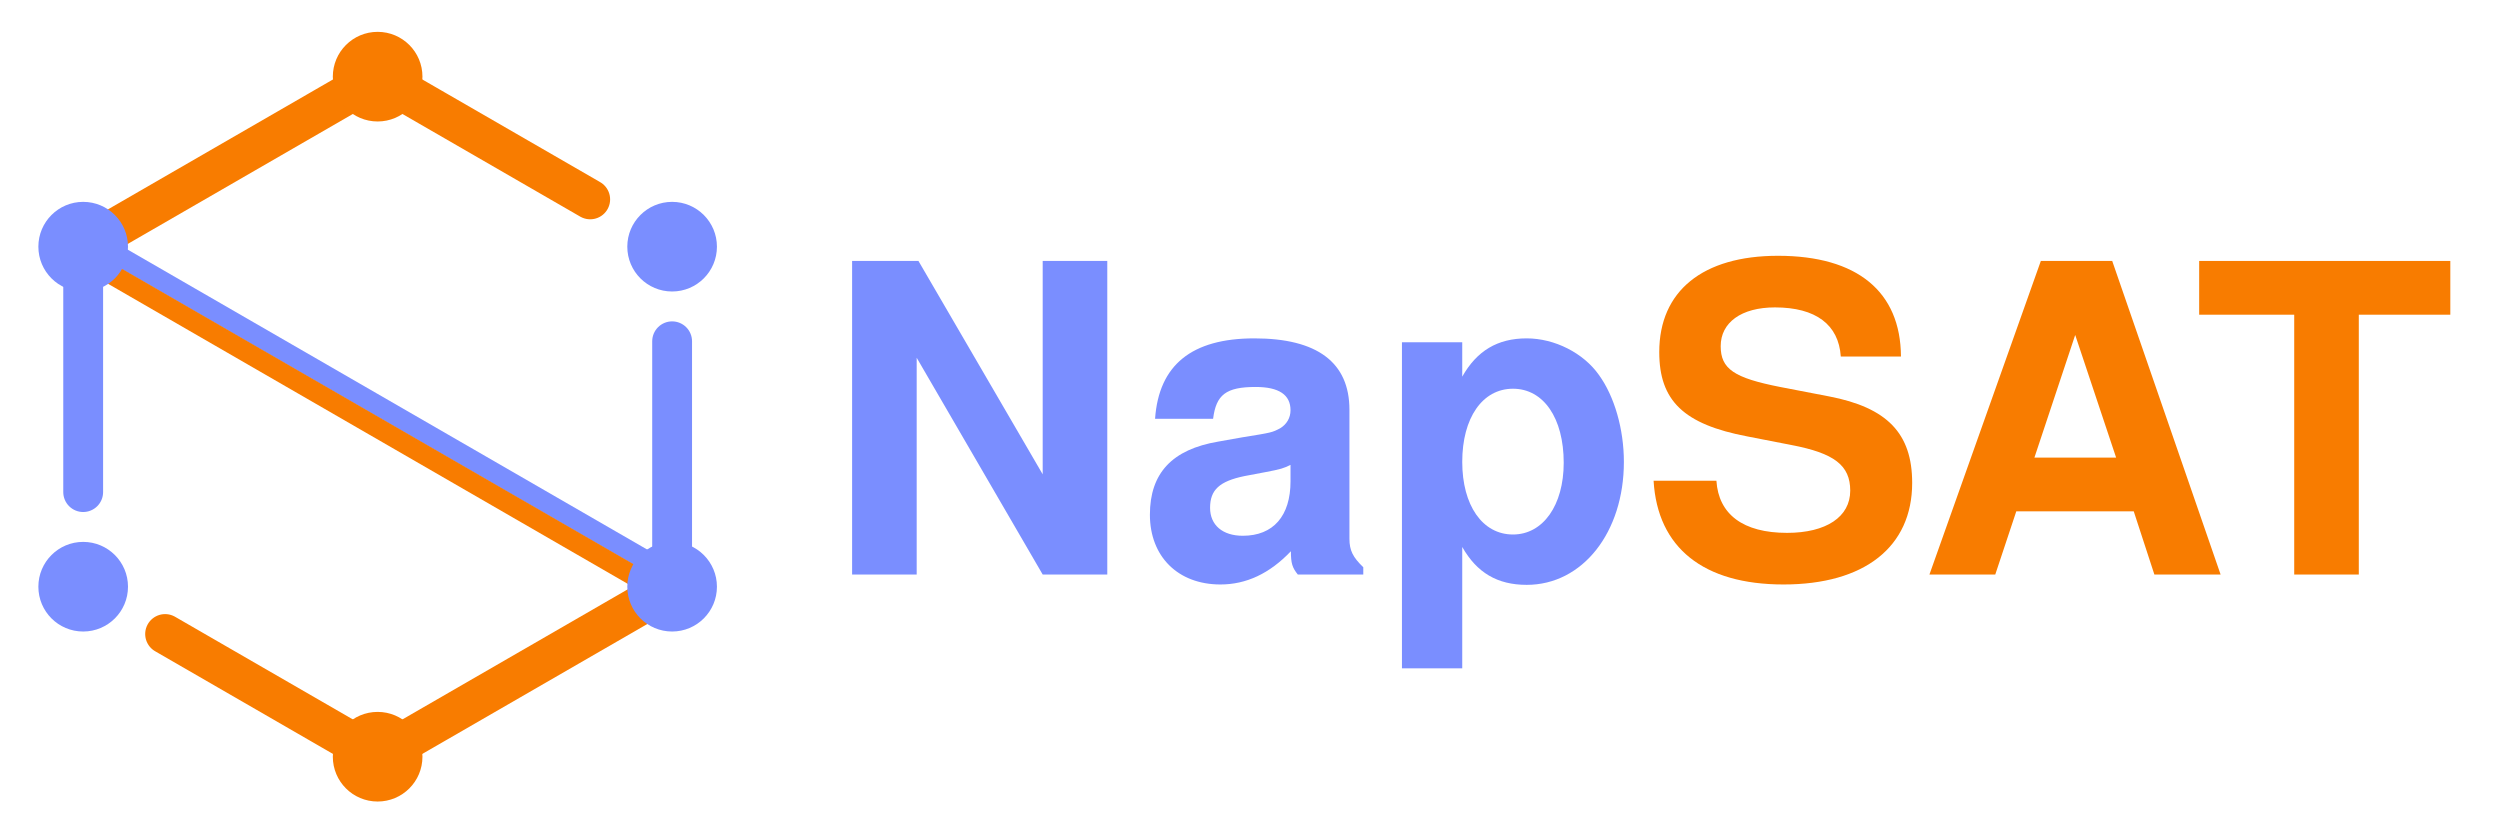
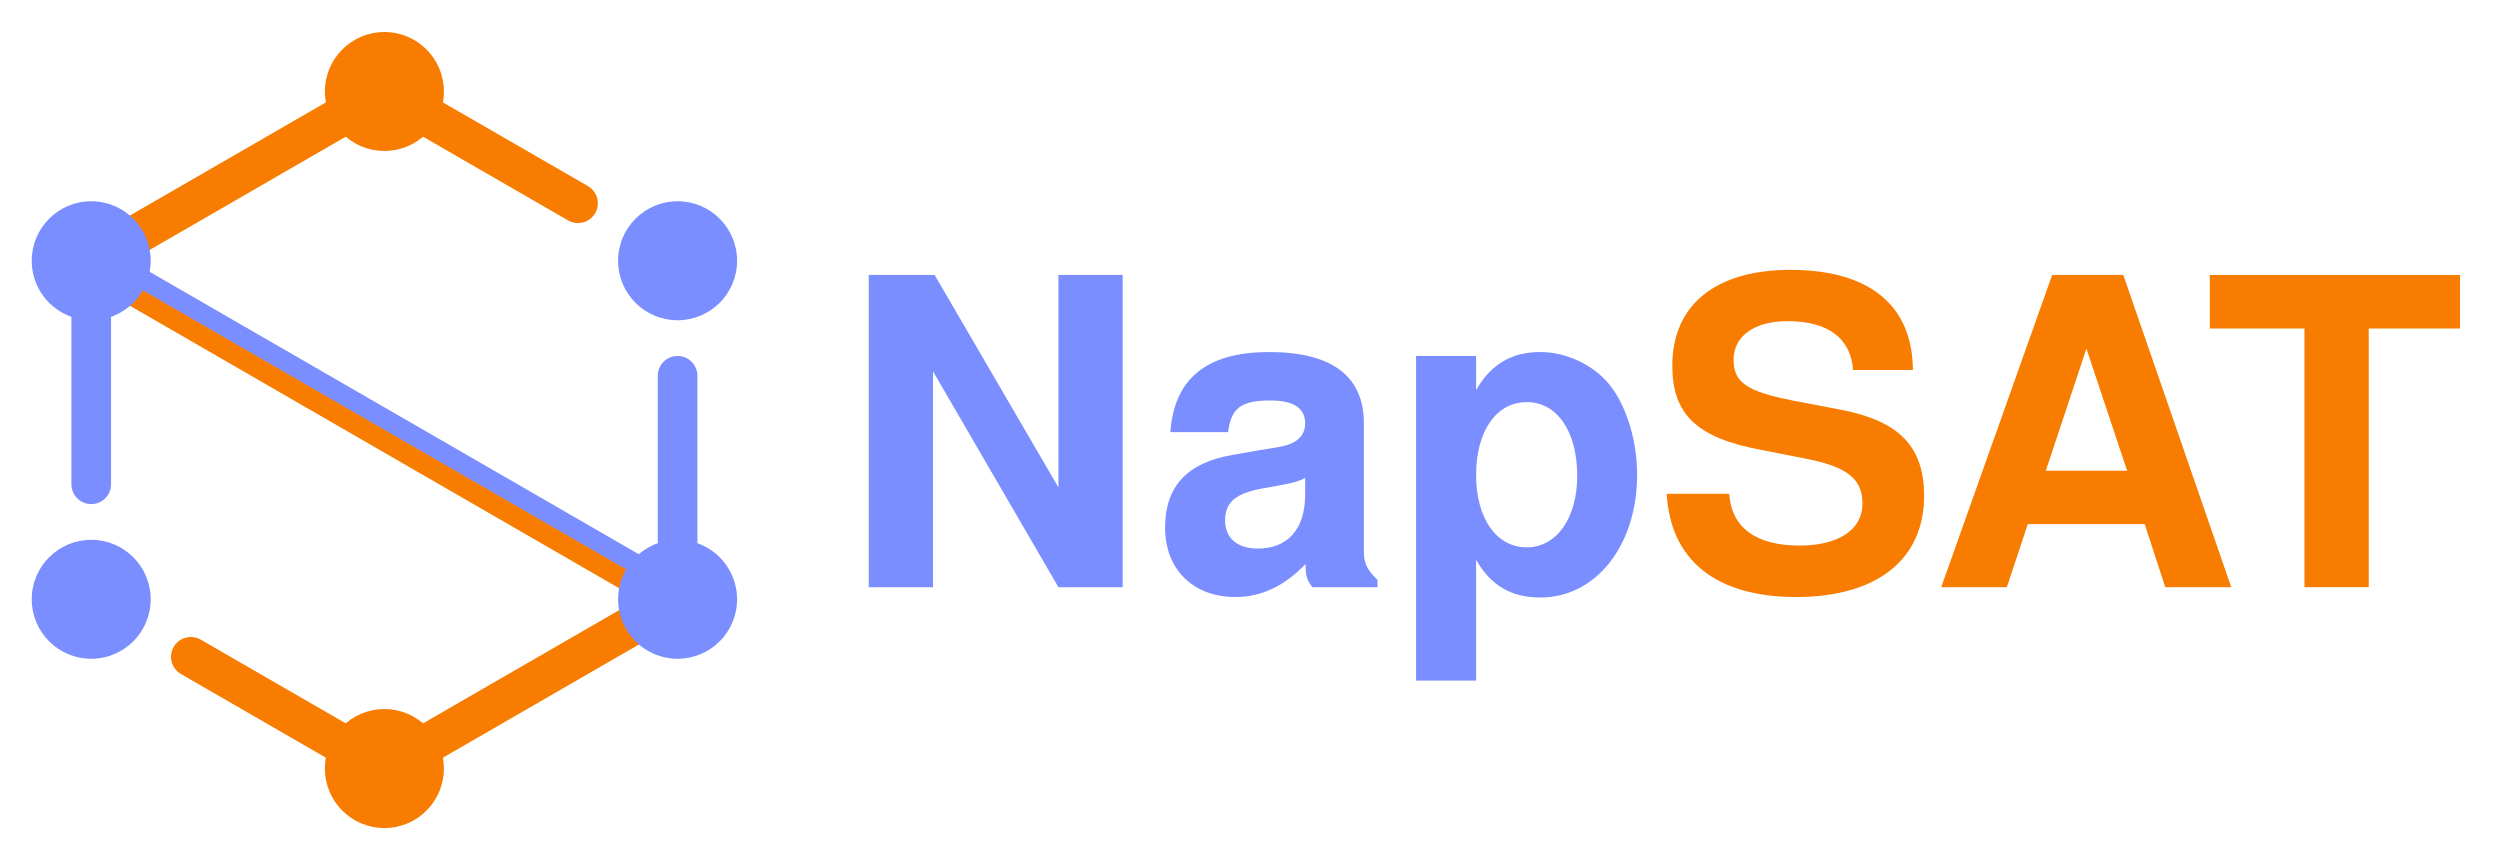
- <svg xmlns="http://www.w3.org/2000/svg" xmlns:xlink="http://www.w3.org/1999/xlink" width="310.294" height="104.217" viewBox="0 0 310.294 104.217">
+ <svg xmlns="http://www.w3.org/2000/svg" xmlns:xlink="http://www.w3.org/1999/xlink" width="313.657" height="107.953" viewBox="0 0 313.657 107.953">
  <defs>
    <g>
      <g id="glyph-0-0">
-         <path d="M 27.281 0 L 35.297 0 L 35.297 -38.922 L 27.281 -38.922 L 27.281 -12.438 L 11.859 -38.922 L 3.625 -38.922 L 3.625 0 L 11.641 0 L 11.641 -26.906 Z M 27.281 0 " />
+         <path d="M 27.453 0 L 35.516 0 L 35.516 -39.172 L 27.453 -39.172 L 27.453 -12.516 L 11.922 -39.172 L 3.656 -39.172 L 3.656 0 L 11.719 0 L 11.719 -27.078 Z M 27.453 0 " />
      </g>
      <g id="glyph-0-1">
-         <path d="M 27.984 -0.906 C 26.703 -2.141 26.266 -2.984 26.266 -4.438 L 26.266 -20.453 C 26.266 -26.328 22.266 -29.312 14.469 -29.312 C 6.672 -29.312 2.609 -26 2.141 -19.328 L 9.344 -19.328 C 9.719 -22.312 10.938 -23.281 14.625 -23.281 C 17.516 -23.281 18.953 -22.312 18.953 -20.391 C 18.953 -19.438 18.469 -18.641 17.672 -18.156 C 16.656 -17.625 16.656 -17.625 12.969 -17.031 L 9.984 -16.5 C 4.266 -15.531 1.5 -12.594 1.5 -7.422 C 1.5 -2.25 4.969 1.234 10.25 1.234 C 13.453 1.234 16.344 -0.109 19 -2.891 C 19 -1.391 19.172 -0.859 19.859 0 L 27.984 0 Z M 18.953 -11.578 C 18.953 -7.266 16.812 -4.812 13.031 -4.812 C 10.516 -4.812 8.969 -6.141 8.969 -8.281 C 8.969 -10.516 10.141 -11.578 13.234 -12.219 L 15.797 -12.703 C 17.781 -13.078 18.094 -13.188 18.953 -13.609 Z M 18.953 -11.578 " />
+         <path d="M 28.156 -0.906 C 26.859 -2.156 26.438 -3.016 26.438 -4.453 L 26.438 -20.578 C 26.438 -26.484 22.406 -29.5 14.562 -29.5 C 6.719 -29.5 2.641 -26.172 2.156 -19.453 L 9.406 -19.453 C 9.781 -22.469 11.016 -23.422 14.719 -23.422 C 17.625 -23.422 19.078 -22.469 19.078 -20.531 C 19.078 -19.562 18.594 -18.75 17.781 -18.266 C 16.766 -17.734 16.766 -17.734 13.062 -17.141 L 10.047 -16.609 C 4.297 -15.641 1.5 -12.688 1.5 -7.469 C 1.5 -2.25 5 1.234 10.312 1.234 C 13.547 1.234 16.438 -0.109 19.125 -2.906 C 19.125 -1.391 19.297 -0.859 19.984 0 L 28.156 0 Z M 19.078 -11.656 C 19.078 -7.312 16.922 -4.844 13.109 -4.844 C 10.578 -4.844 9.031 -6.172 9.031 -8.328 C 9.031 -10.578 10.203 -11.656 13.328 -12.312 L 15.906 -12.781 C 17.891 -13.172 18.219 -13.266 19.078 -13.703 Z M 19.078 -11.656 " />
      </g>
      <g id="glyph-0-2">
-         <path d="M 10.578 -28.828 L 3.094 -28.828 L 3.094 11.641 L 10.578 11.641 L 10.578 -3.422 C 12.391 -0.219 14.953 1.281 18.578 1.281 C 25.516 1.281 30.641 -5.234 30.641 -13.984 C 30.641 -18.047 29.469 -22.109 27.547 -24.766 C 25.625 -27.5 22.047 -29.312 18.578 -29.312 C 14.953 -29.312 12.391 -27.766 10.578 -24.562 Z M 16.875 -23.062 C 20.656 -23.062 23.172 -19.438 23.172 -13.875 C 23.172 -8.594 20.609 -4.969 16.875 -4.969 C 13.078 -4.969 10.578 -8.594 10.578 -13.984 C 10.578 -19.438 13.078 -23.062 16.875 -23.062 Z M 16.875 -23.062 " />
+         <path d="M 10.641 -29.016 L 3.109 -29.016 L 3.109 11.719 L 10.641 11.719 L 10.641 -3.438 C 12.469 -0.219 15.047 1.297 18.703 1.297 C 25.688 1.297 30.844 -5.266 30.844 -14.078 C 30.844 -18.156 29.656 -22.25 27.734 -24.938 C 25.797 -27.672 22.188 -29.5 18.703 -29.5 C 15.047 -29.5 12.469 -27.938 10.641 -24.719 Z M 16.984 -23.219 C 20.797 -23.219 23.328 -19.562 23.328 -13.969 C 23.328 -8.656 20.734 -5 16.984 -5 C 13.172 -5 10.641 -8.656 10.641 -14.078 C 10.641 -19.562 13.172 -23.219 16.984 -23.219 Z M 16.984 -23.219 " />
      </g>
      <g id="glyph-0-3">
-         <path d="M 32.406 -27.062 C 32.359 -35.125 26.969 -39.562 17.141 -39.562 C 7.797 -39.562 2.406 -35.188 2.406 -27.609 C 2.406 -21.562 5.453 -18.641 13.344 -17.141 L 18.797 -16.078 C 24.125 -15.062 26.109 -13.562 26.109 -10.406 C 26.109 -7.156 23.125 -5.172 18.266 -5.172 C 12.812 -5.172 9.766 -7.469 9.5 -11.641 L 1.703 -11.641 C 2.188 -3.312 7.906 1.234 17.828 1.234 C 27.875 1.234 33.797 -3.422 33.797 -11.375 C 33.797 -17.516 30.703 -20.719 23.484 -22.109 L 17.406 -23.281 C 11.688 -24.406 10.031 -25.516 10.031 -28.344 C 10.031 -31.281 12.594 -33.156 16.766 -33.156 C 21.844 -33.156 24.672 -31.016 24.938 -27.062 Z M 32.406 -27.062 " />
+         <path d="M 32.609 -27.25 C 32.562 -35.359 27.141 -39.812 17.25 -39.812 C 7.844 -39.812 2.422 -35.406 2.422 -27.781 C 2.422 -21.703 5.484 -18.75 13.438 -17.25 L 18.922 -16.172 C 24.281 -15.156 26.281 -13.656 26.281 -10.484 C 26.281 -7.203 23.266 -5.219 18.375 -5.219 C 12.891 -5.219 9.828 -7.516 9.562 -11.719 L 1.719 -11.719 C 2.203 -3.328 7.953 1.234 17.953 1.234 C 28.047 1.234 34.016 -3.438 34.016 -11.453 C 34.016 -17.625 30.891 -20.844 23.641 -22.25 L 17.516 -23.422 C 11.766 -24.562 10.109 -25.688 10.109 -28.531 C 10.109 -31.484 12.688 -33.375 16.875 -33.375 C 21.984 -33.375 24.828 -31.219 25.094 -27.25 Z M 32.609 -27.25 " />
      </g>
      <g id="glyph-0-4">
-         <path d="M 26.75 -7.844 L 29.312 0 L 37.531 0 L 24.078 -38.922 L 15.219 -38.922 L 1.391 0 L 9.562 0 L 12.172 -7.844 Z M 24.562 -14.516 L 14.422 -14.516 L 19.484 -29.734 Z M 24.562 -14.516 " />
+         <path d="M 26.922 -7.906 L 29.5 0 L 37.781 0 L 24.234 -39.172 L 15.312 -39.172 L 1.391 0 L 9.625 0 L 12.25 -7.906 Z M 24.719 -14.609 L 14.516 -14.609 L 19.609 -29.938 Z M 24.719 -14.609 " />
      </g>
      <g id="glyph-0-5">
-         <path d="M 20.562 -32.25 L 31.922 -32.25 L 31.922 -38.922 L 0.75 -38.922 L 0.75 -32.25 L 12.547 -32.25 L 12.547 0 L 20.562 0 Z M 20.562 -32.25 " />
+         <path d="M 20.688 -32.453 L 32.141 -32.453 L 32.141 -39.172 L 0.75 -39.172 L 0.75 -32.453 L 12.625 -32.453 L 12.625 0 L 20.688 0 Z M 20.688 -32.453 " />
      </g>
    </g>
    <clipPath id="clip-0">
-       <path clip-rule="nonzero" d="M 0.805 0 L 117 0 L 117 101 L 0.805 101 Z M 0.805 0 " />
+       <path clip-rule="nonzero" d="M 0 0.035 L 119 0.035 L 119 104 L 0 104 Z M 0 0.035 " />
    </clipPath>
    <clipPath id="clip-1">
-       <path clip-rule="nonzero" d="M 0.805 0 L 144 0 L 144 95 L 0.805 95 Z M 0.805 0 " />
+       <path clip-rule="nonzero" d="M 0 0.035 L 143 0.035 L 143 96 L 0 96 Z M 0 0.035 " />
    </clipPath>
    <clipPath id="clip-2">
-       <path clip-rule="nonzero" d="M 0.805 2 L 154 2 L 154 103.441 L 0.805 103.441 Z M 0.805 2 " />
+       <path clip-rule="nonzero" d="M 0 4 L 156 4 L 156 107.871 L 0 107.871 Z M 0 4 " />
    </clipPath>
    <clipPath id="clip-3">
-       <path clip-rule="nonzero" d="M 0.805 8 L 117 8 L 117 103.441 L 0.805 103.441 Z M 0.805 8 " />
+       <path clip-rule="nonzero" d="M 0 12 L 119 12 L 119 107.871 L 0 107.871 Z M 0 12 " />
    </clipPath>
    <clipPath id="clip-4">
-       <path clip-rule="nonzero" d="M 0.805 0 L 120 0 L 120 103.441 L 0.805 103.441 Z M 0.805 0 " />
+       <path clip-rule="nonzero" d="M 0 0.035 L 122 0.035 L 122 107.871 L 0 107.871 Z M 0 0.035 " />
    </clipPath>
    <clipPath id="clip-5">
-       <path clip-rule="nonzero" d="M 0.805 0 L 118 0 L 118 103.441 L 0.805 103.441 Z M 0.805 0 " />
+       <path clip-rule="nonzero" d="M 0 0.035 L 119 0.035 L 119 107.871 L 0 107.871 Z M 0 0.035 " />
    </clipPath>
  </defs>
  <g clip-path="url(#clip-0)">
-     <path fill="none" stroke-width="4.981" stroke-linecap="round" stroke-linejoin="miter" stroke="rgb(97.255%, 48.627%, 0%)" stroke-opacity="1" stroke-miterlimit="10" d="M -36.823 21.261 L -0.001 42.521 " transform="matrix(0.992543, 0, 0, -0.992543, 46.87248, 51.71942)" />
+     <path fill="none" stroke-width="4.981" stroke-linecap="round" stroke-linejoin="miter" stroke="rgb(97.255%, 48.627%, 0%)" stroke-opacity="1" stroke-miterlimit="10" d="M -36.822 21.261 L -0.001 42.519 " transform="matrix(0.998908, 0, 0, -0.998908, 48.22726, 53.95253)" />
  </g>
  <g clip-path="url(#clip-1)">
-     <path fill="none" stroke-width="4.981" stroke-linecap="round" stroke-linejoin="miter" stroke="rgb(97.255%, 48.627%, 0%)" stroke-opacity="1" stroke-miterlimit="10" d="M -0.001 42.521 L 26.58 27.176 " transform="matrix(0.992543, 0, 0, -0.992543, 46.87248, 51.71942)" />
+     <path fill="none" stroke-width="4.981" stroke-linecap="round" stroke-linejoin="miter" stroke="rgb(97.255%, 48.627%, 0%)" stroke-opacity="1" stroke-miterlimit="10" d="M -0.001 42.519 L 24.315 28.484 " transform="matrix(0.998908, 0, 0, -0.998908, 48.22726, 53.95253)" />
  </g>
-   <path fill="none" stroke-width="4.981" stroke-linecap="round" stroke-linejoin="miter" stroke="rgb(47.841%, 55.684%, 100%)" stroke-opacity="1" stroke-miterlimit="10" d="M 36.824 -21.259 L 36.824 9.43 " transform="matrix(0.992543, 0, 0, -0.992543, 46.87248, 51.71942)" />
+   <path fill="none" stroke-width="4.981" stroke-linecap="round" stroke-linejoin="miter" stroke="rgb(47.841%, 55.684%, 100%)" stroke-opacity="1" stroke-miterlimit="10" d="M 36.825 -21.258 L 36.825 6.815 " transform="matrix(0.998908, 0, 0, -0.998908, 48.22726, 53.95253)" />
  <g clip-path="url(#clip-2)">
-     <path fill="none" stroke-width="4.981" stroke-linecap="round" stroke-linejoin="miter" stroke="rgb(97.255%, 48.627%, 0%)" stroke-opacity="1" stroke-miterlimit="10" d="M 36.824 -21.259 L -0.001 -42.52 " transform="matrix(0.992543, 0, 0, -0.992543, 46.87248, 51.71942)" />
+     <path fill="none" stroke-width="4.981" stroke-linecap="round" stroke-linejoin="miter" stroke="rgb(97.255%, 48.627%, 0%)" stroke-opacity="1" stroke-miterlimit="10" d="M 36.825 -21.258 L -0.001 -42.52 " transform="matrix(0.998908, 0, 0, -0.998908, 48.22726, 53.95253)" />
  </g>
  <g clip-path="url(#clip-3)">
-     <path fill="none" stroke-width="4.981" stroke-linecap="round" stroke-linejoin="miter" stroke="rgb(97.255%, 48.627%, 0%)" stroke-opacity="1" stroke-miterlimit="10" d="M -0.001 -42.52 L -26.578 -27.175 " transform="matrix(0.992543, 0, 0, -0.992543, 46.87248, 51.71942)" />
+     <path fill="none" stroke-width="4.981" stroke-linecap="round" stroke-linejoin="miter" stroke="rgb(97.255%, 48.627%, 0%)" stroke-opacity="1" stroke-miterlimit="10" d="M -0.001 -42.52 L -24.312 -28.485 " transform="matrix(0.998908, 0, 0, -0.998908, 48.22726, 53.95253)" />
  </g>
-   <path fill="none" stroke-width="4.981" stroke-linecap="round" stroke-linejoin="miter" stroke="rgb(47.841%, 55.684%, 100%)" stroke-opacity="1" stroke-miterlimit="10" d="M -36.823 21.261 L -36.823 -9.429 " transform="matrix(0.992543, 0, 0, -0.992543, 46.87248, 51.71942)" />
+   <path fill="none" stroke-width="4.981" stroke-linecap="round" stroke-linejoin="miter" stroke="rgb(47.841%, 55.684%, 100%)" stroke-opacity="1" stroke-miterlimit="10" d="M -36.822 21.261 L -36.822 -6.813 " transform="matrix(0.998908, 0, 0, -0.998908, 48.22726, 53.95253)" />
  <g clip-path="url(#clip-4)">
-     <path fill="none" stroke-width="2.491" stroke-linecap="butt" stroke-linejoin="miter" stroke="rgb(47.841%, 55.684%, 100%)" stroke-opacity="1" stroke-miterlimit="10" d="M -35.603 21.965 L 38.044 -20.555 " transform="matrix(0.992543, 0, 0, -0.992543, 46.87248, 51.71942)" />
+     <path fill="none" stroke-width="2.491" stroke-linecap="butt" stroke-linejoin="miter" stroke="rgb(47.841%, 55.684%, 100%)" stroke-opacity="1" stroke-miterlimit="10" d="M -35.602 21.965 L 38.045 -20.554 " transform="matrix(0.998908, 0, 0, -0.998908, 48.22726, 53.95253)" />
  </g>
  <g clip-path="url(#clip-5)">
-     <path fill="none" stroke-width="2.491" stroke-linecap="butt" stroke-linejoin="miter" stroke="rgb(97.255%, 48.627%, 0%)" stroke-opacity="1" stroke-miterlimit="10" d="M -38.043 20.556 L 35.604 -21.964 " transform="matrix(0.992543, 0, 0, -0.992543, 46.87248, 51.71942)" />
+     <path fill="none" stroke-width="2.491" stroke-linecap="butt" stroke-linejoin="miter" stroke="rgb(97.255%, 48.627%, 0%)" stroke-opacity="1" stroke-miterlimit="10" d="M -38.042 20.557 L 35.605 -21.966 " transform="matrix(0.998908, 0, 0, -0.998908, 48.22726, 53.95253)" />
  </g>
-   <path fill-rule="nonzero" fill="rgb(97.255%, 48.627%, 0%)" fill-opacity="1" d="M 52.434 9.516 C 52.434 6.445 49.945 3.953 46.871 3.953 C 43.801 3.953 41.309 6.445 41.309 9.516 C 41.309 12.59 43.801 15.078 46.871 15.078 C 49.945 15.078 52.434 12.59 52.434 9.516 Z M 52.434 9.516 " />
-   <path fill-rule="nonzero" fill="rgb(47.841%, 55.684%, 100%)" fill-opacity="1" d="M 88.984 30.617 C 88.984 27.547 86.492 25.055 83.422 25.055 C 80.348 25.055 77.859 27.547 77.859 30.617 C 77.859 33.691 80.348 36.18 83.422 36.18 C 86.492 36.18 88.984 33.691 88.984 30.617 Z M 88.984 30.617 " />
-   <path fill-rule="nonzero" fill="rgb(47.841%, 55.684%, 100%)" fill-opacity="1" d="M 88.984 72.82 C 88.984 69.75 86.492 67.258 83.422 67.258 C 80.348 67.258 77.859 69.75 77.859 72.82 C 77.859 75.895 80.348 78.383 83.422 78.383 C 86.492 78.383 88.984 75.895 88.984 72.82 Z M 88.984 72.82 " />
-   <path fill-rule="nonzero" fill="rgb(97.255%, 48.627%, 0%)" fill-opacity="1" d="M 52.434 93.922 C 52.434 90.852 49.945 88.359 46.871 88.359 C 43.801 88.359 41.309 90.852 41.309 93.922 C 41.309 96.996 43.801 99.484 46.871 99.484 C 49.945 99.484 52.434 96.996 52.434 93.922 Z M 52.434 93.922 " />
-   <path fill-rule="nonzero" fill="rgb(47.841%, 55.684%, 100%)" fill-opacity="1" d="M 15.887 72.82 C 15.887 69.75 13.395 67.258 10.324 67.258 C 7.25 67.258 4.762 69.75 4.762 72.82 C 4.762 75.895 7.25 78.383 10.324 78.383 C 13.395 78.383 15.887 75.895 15.887 72.82 Z M 15.887 72.82 " />
-   <path fill-rule="nonzero" fill="rgb(47.841%, 55.684%, 100%)" fill-opacity="1" d="M 15.887 30.617 C 15.887 27.547 13.395 25.055 10.324 25.055 C 7.25 25.055 4.762 27.547 4.762 30.617 C 4.762 33.691 7.25 36.18 10.324 36.18 C 13.395 36.18 15.887 33.691 15.887 30.617 Z M 15.887 30.617 " />
+   <path fill-rule="nonzero" fill="rgb(97.255%, 48.627%, 0%)" fill-opacity="1" d="M 55.691 11.48 C 55.691 7.355 52.348 4.016 48.227 4.016 C 44.105 4.016 40.762 7.355 40.762 11.48 C 40.762 15.602 44.105 18.941 48.227 18.941 C 52.348 18.941 55.691 15.602 55.691 11.48 Z M 55.691 11.48 " />
+   <path fill-rule="nonzero" fill="rgb(47.841%, 55.684%, 100%)" fill-opacity="1" d="M 92.477 32.715 C 92.477 28.594 89.133 25.25 85.012 25.25 C 80.887 25.25 77.547 28.594 77.547 32.715 C 77.547 36.84 80.887 40.18 85.012 40.18 C 89.133 40.18 92.477 36.84 92.477 32.715 Z M 92.477 32.715 " />
+   <path fill-rule="nonzero" fill="rgb(47.841%, 55.684%, 100%)" fill-opacity="1" d="M 92.477 75.188 C 92.477 71.066 89.133 67.727 85.012 67.727 C 80.887 67.727 77.547 71.066 77.547 75.188 C 77.547 79.312 80.887 82.652 85.012 82.652 C 89.133 82.652 92.477 79.312 92.477 75.188 Z M 92.477 75.188 " />
+   <path fill-rule="nonzero" fill="rgb(97.255%, 48.627%, 0%)" fill-opacity="1" d="M 55.691 96.426 C 55.691 92.305 52.348 88.961 48.227 88.961 C 44.105 88.961 40.762 92.305 40.762 96.426 C 40.762 100.547 44.105 103.891 48.227 103.891 C 52.348 103.891 55.691 100.547 55.691 96.426 Z M 55.691 96.426 " />
+   <path fill-rule="nonzero" fill="rgb(47.841%, 55.684%, 100%)" fill-opacity="1" d="M 18.906 75.188 C 18.906 71.066 15.566 67.727 11.445 67.727 C 7.32 67.727 3.98 71.066 3.98 75.188 C 3.98 79.312 7.32 82.652 11.445 82.652 C 15.566 82.652 18.906 79.312 18.906 75.188 Z M 18.906 75.188 " />
+   <path fill-rule="nonzero" fill="rgb(47.841%, 55.684%, 100%)" fill-opacity="1" d="M 18.906 32.715 C 18.906 28.594 15.566 25.25 11.445 25.25 C 7.32 25.25 3.98 28.594 3.98 32.715 C 3.98 36.84 7.32 40.18 11.445 40.18 C 15.566 40.18 18.906 36.84 18.906 32.715 Z M 18.906 32.715 " />
  <g fill="rgb(47.841%, 55.684%, 100%)" fill-opacity="1">
-     <use xlink:href="#glyph-0-0" x="102.136" y="71.31" />
+     <use xlink:href="#glyph-0-0" x="105.339" y="73.669" />
  </g>
  <g fill="rgb(47.841%, 55.684%, 100%)" fill-opacity="1">
-     <use xlink:href="#glyph-0-1" x="141.223" y="71.31" />
-     <use xlink:href="#glyph-0-2" x="170.912" y="71.31" />
+     <use xlink:href="#glyph-0-1" x="144.676" y="73.669" />
+     <use xlink:href="#glyph-0-2" x="174.555" y="73.669" />
  </g>
  <g fill="rgb(97.255%, 48.627%, 0%)" fill-opacity="1">
-     <use xlink:href="#glyph-0-3" x="203.537" y="71.31" />
+     <use xlink:href="#glyph-0-3" x="207.389" y="73.669" />
  </g>
  <g fill="rgb(97.255%, 48.627%, 0%)" fill-opacity="1">
-     <use xlink:href="#glyph-0-4" x="238.085" y="71.31" />
+     <use xlink:href="#glyph-0-4" x="242.159" y="73.669" />
  </g>
  <g fill="rgb(97.255%, 48.627%, 0%)" fill-opacity="1">
-     <use xlink:href="#glyph-0-5" x="272.206" y="71.31" />
+     <use xlink:href="#glyph-0-5" x="276.498" y="73.669" />
  </g>
</svg>
